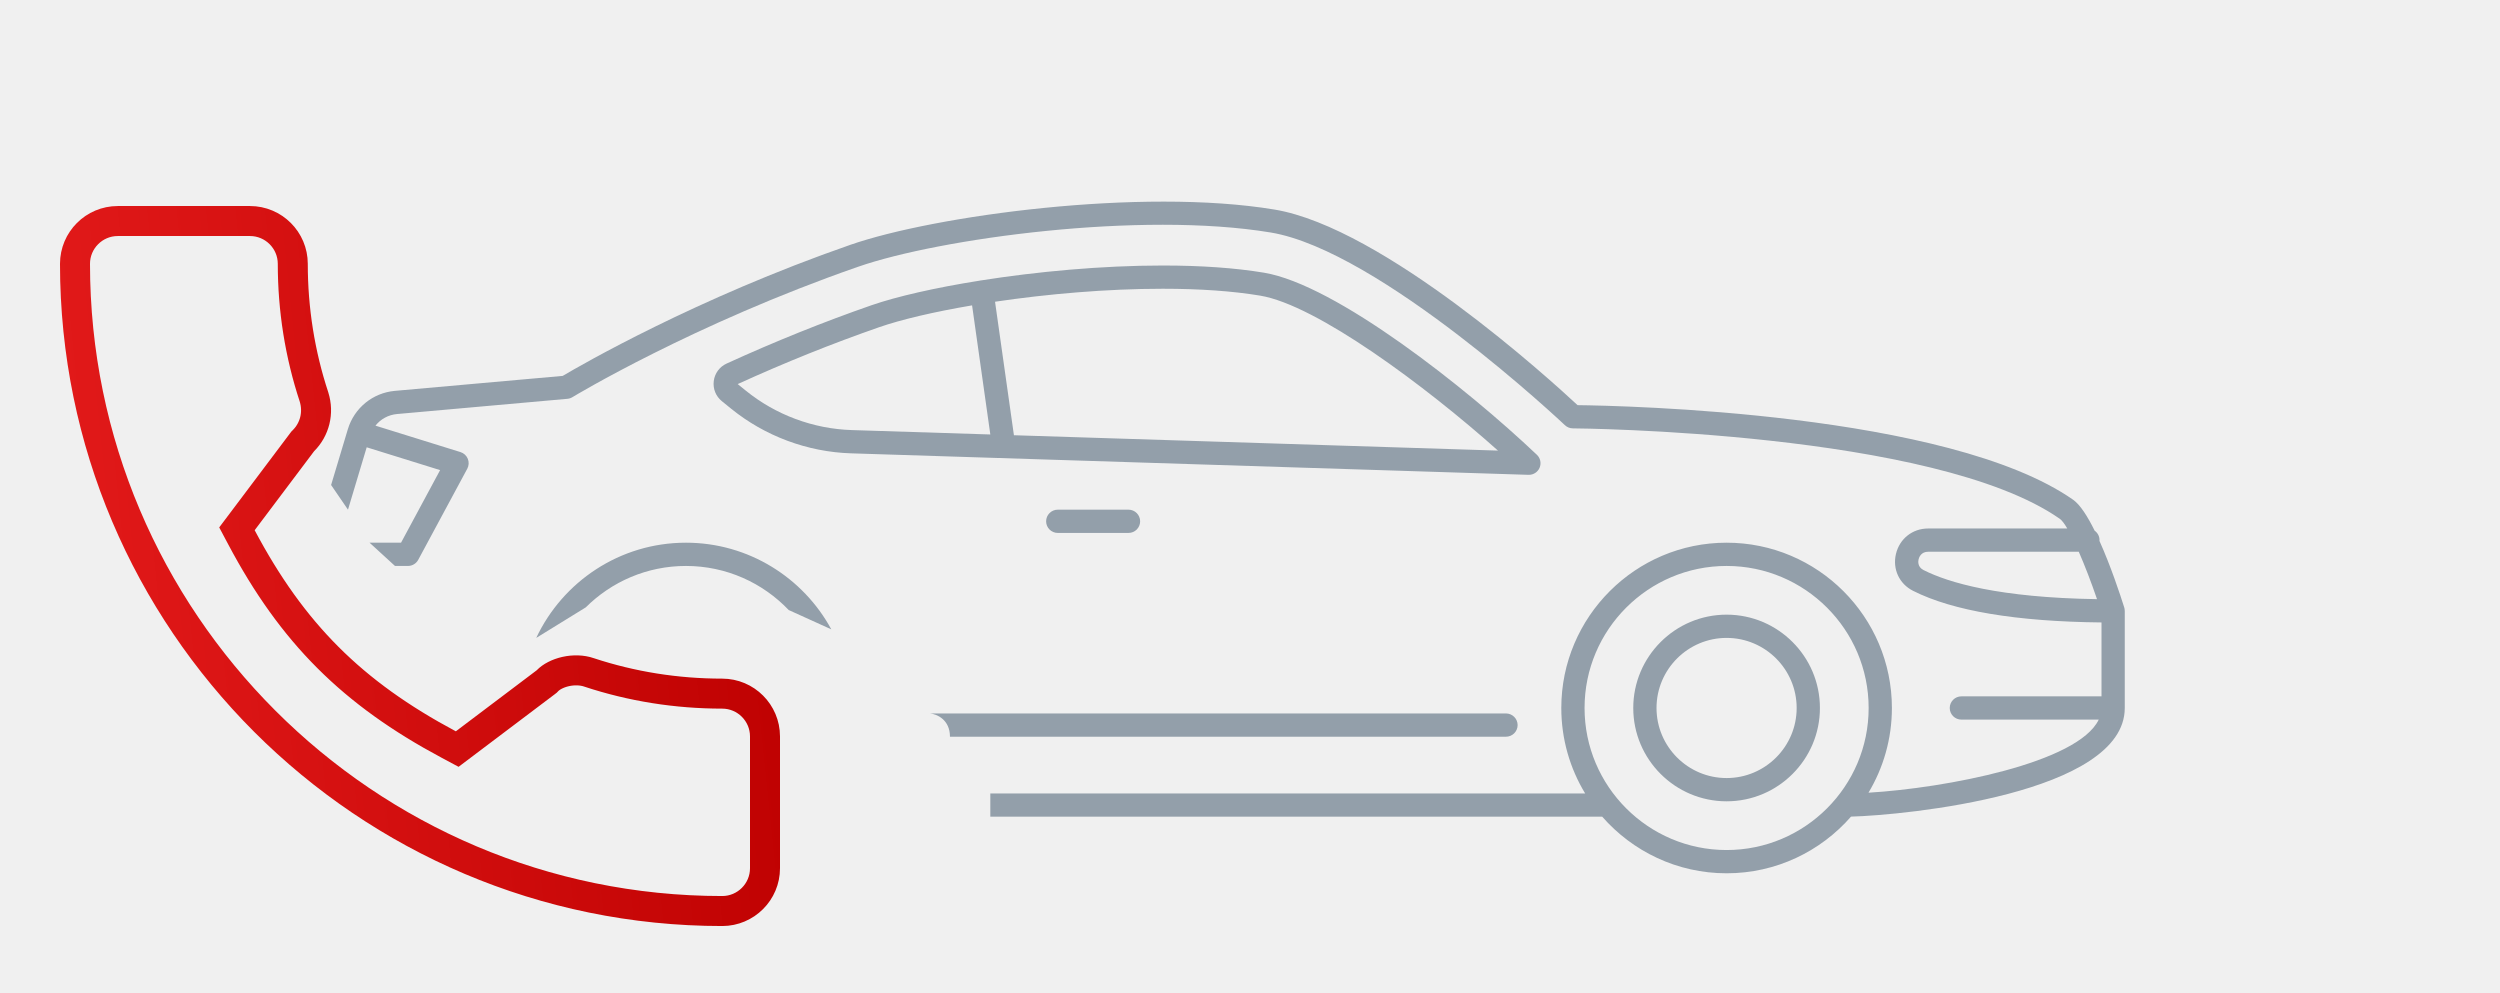
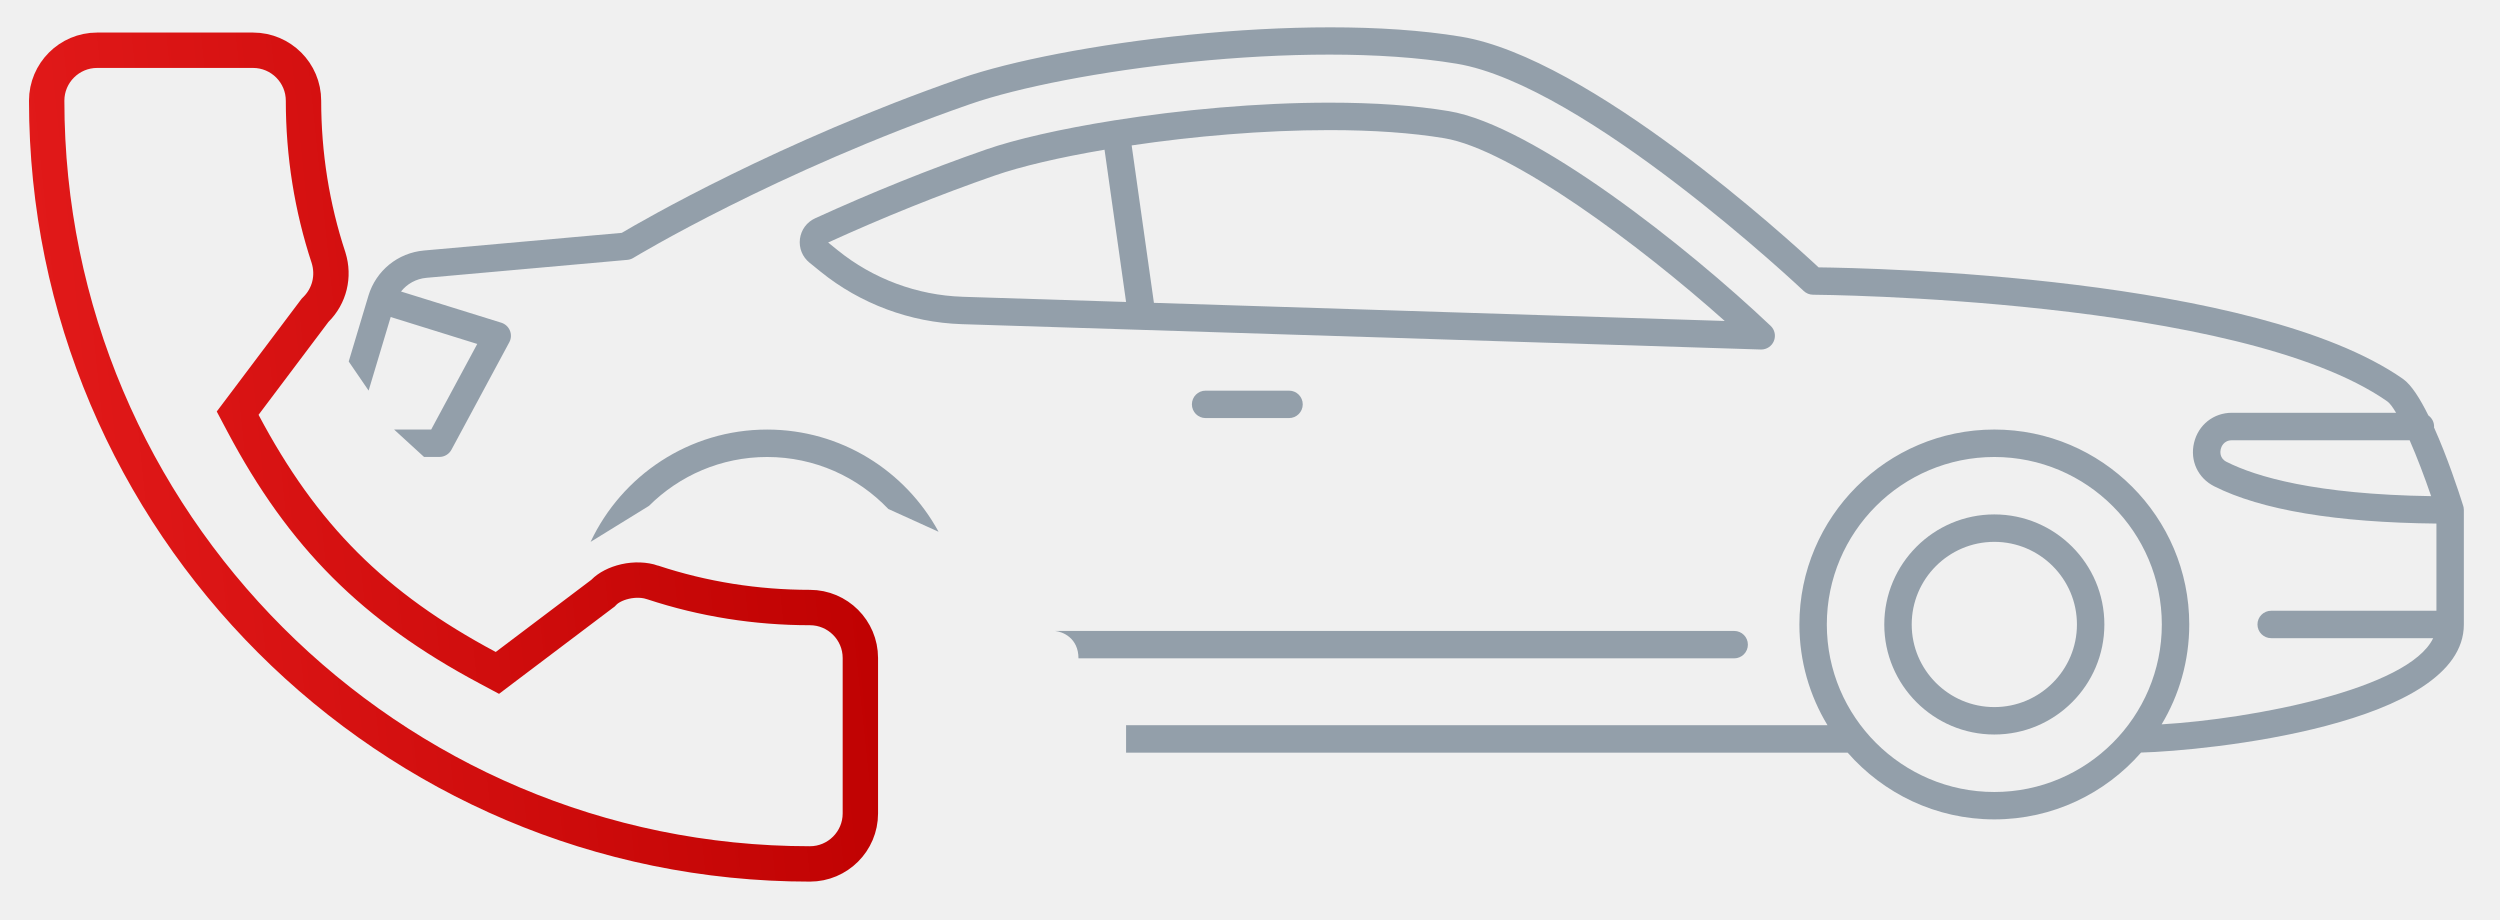
- <svg xmlns="http://www.w3.org/2000/svg" width="126" height="50" viewBox="0 60 125 1" fill="none">
-   <g clip-path="url(#clip0_1505_60971)">
-     <path fill-rule="evenodd" clip-rule="evenodd" d="M17.39 57.166L17.391 57.162L17.392 57.16L17.393 57.157C17.716 56.092 18.64 55.34 19.749 55.241L28.136 54.493C29.023 53.967 34.787 50.628 42.519 47.939C46.711 46.48 57.056 45.069 63.723 46.176C69.17 47.08 77.549 54.718 78.879 55.956C81.109 55.982 97.415 56.322 103.656 60.686C104.009 60.932 104.382 61.522 104.733 62.233C104.88 62.339 104.976 62.51 104.976 62.704C104.976 62.717 104.973 62.729 104.972 62.742C105.537 63.997 106.015 65.446 106.211 66.068C106.215 66.08 106.217 66.093 106.22 66.105C106.223 66.116 106.226 66.127 106.228 66.139C106.234 66.173 106.238 66.208 106.238 66.243V71.098C106.238 75.377 95.26 76.459 92.552 76.529C91.036 78.264 88.809 79.363 86.33 79.363C83.852 79.363 81.627 78.265 80.111 76.533H49.516V75.37H79.257C78.501 74.122 78.065 72.66 78.065 71.098C78.065 66.54 81.773 62.833 86.33 62.833C90.887 62.833 94.595 66.54 94.595 71.098C94.595 72.645 94.167 74.093 93.424 75.333C97.244 75.107 103.902 73.846 104.937 71.679H98.069C97.748 71.679 97.487 71.419 97.487 71.098C97.487 70.777 97.748 70.516 98.069 70.516H105.075V66.821C100.818 66.776 97.648 66.246 95.652 65.239C94.962 64.891 94.618 64.15 94.798 63.395C94.979 62.634 95.625 62.123 96.405 62.123H103.364C103.221 61.881 103.094 61.711 102.99 61.639C96.723 57.258 78.824 57.118 78.644 57.117C78.496 57.117 78.354 57.06 78.246 56.958C78.154 56.871 68.989 48.229 63.533 47.323C57.044 46.245 46.979 47.619 42.901 49.038C34.65 51.908 28.682 55.52 28.622 55.556C28.546 55.603 28.46 55.631 28.372 55.639L19.853 56.4C19.417 56.439 19.032 56.653 18.773 56.981L23.025 58.303C23.19 58.355 23.325 58.478 23.39 58.639C23.456 58.8 23.446 58.981 23.364 59.134L20.911 63.69C20.81 63.878 20.613 63.996 20.399 63.996H19.749L18.478 62.833H20.052L22.005 59.204L18.335 58.063L17.399 61.182L16.555 59.948L17.39 57.166ZM96.405 63.286H103.939C104.245 63.985 104.567 64.825 104.851 65.656C99.944 65.581 97.43 64.834 96.176 64.201C95.866 64.045 95.909 63.751 95.929 63.665C95.95 63.576 96.047 63.286 96.405 63.286ZM93.432 71.098C93.432 75.014 90.246 78.2 86.33 78.2C82.414 78.2 79.228 75.014 79.228 71.098C79.228 67.182 82.414 63.996 86.33 63.996C90.246 63.996 93.432 67.182 93.432 71.098Z" fill="#939FAA" />
-     <path d="M26.812 67.594C28.133 64.784 30.991 62.833 34.297 62.833C37.432 62.833 40.166 64.588 41.566 67.167C40.804 66.826 39.828 66.38 39.435 66.2C38.141 64.843 36.316 63.996 34.297 63.996C32.344 63.996 30.572 64.788 29.287 66.068L26.812 67.594Z" fill="#939FAA" />
-     <path fill-rule="evenodd" clip-rule="evenodd" d="M86.33 66.431C88.903 66.431 90.996 68.525 90.996 71.098C90.996 73.671 88.903 75.764 86.33 75.764C83.757 75.764 81.663 73.671 81.663 71.098C81.663 68.525 83.757 66.431 86.33 66.431ZM89.833 71.098C89.833 73.029 88.262 74.601 86.33 74.601C84.398 74.601 82.826 73.029 82.826 71.098C82.826 69.166 84.398 67.594 86.33 67.594C88.262 67.594 89.833 69.166 89.833 71.098Z" fill="#939FAA" />
-     <path fill-rule="evenodd" clip-rule="evenodd" d="M43.57 50.962C41.174 51.795 38.739 52.776 36.333 53.875C35.978 54.037 35.737 54.364 35.688 54.75C35.639 55.135 35.79 55.511 36.092 55.756L36.555 56.132C38.245 57.503 40.372 58.296 42.546 58.365L76.426 59.44C76.432 59.44 76.438 59.44 76.444 59.44C76.678 59.44 76.89 59.3 76.981 59.083C77.074 58.86 77.019 58.603 76.844 58.437C73.331 55.105 66.797 49.931 63.199 49.333C61.763 49.094 60.059 48.974 58.137 48.974C55.079 48.974 51.817 49.282 49.033 49.722C49.032 49.722 49.032 49.722 49.031 49.722L49.025 49.722C49.021 49.722 49.018 49.722 49.015 49.723C49.01 49.724 49.006 49.725 49.002 49.726C49 49.726 48.999 49.727 48.998 49.727C48.995 49.728 48.993 49.728 48.991 49.729C46.749 50.085 44.822 50.527 43.57 50.962ZM58.137 50.136C59.996 50.136 61.635 50.252 63.008 50.48C65.832 50.949 71.27 54.99 74.898 58.228L50.696 57.46L49.752 50.785C52.349 50.4 55.328 50.136 58.137 50.136ZM42.583 57.202C40.661 57.141 38.781 56.441 37.288 55.229L36.885 54.902C39.236 53.83 41.614 52.874 43.952 52.061C45.048 51.679 46.685 51.293 48.604 50.967L49.516 57.422L42.583 57.202ZM57.007 61.764C57.007 62.085 56.747 62.345 56.426 62.345H52.888C52.567 62.345 52.306 62.085 52.306 61.764C52.306 61.443 52.567 61.182 52.888 61.182H56.426C56.747 61.182 57.007 61.443 57.007 61.764Z" fill="#939FAA" />
-     <path d="M75.299 72.534C75.62 72.534 75.881 72.274 75.881 71.953C75.881 71.632 75.62 71.371 75.299 71.371H46.498C46.832 71.4 47.498 71.674 47.498 72.534H75.299Z" fill="#939FAA" />
-     <path d="M29.45 69.317L29.45 69.317L29.457 69.32C31.585 70.023 33.829 70.38 36.111 70.38C37.29 70.38 38.25 71.34 38.25 72.519V79.111C38.25 80.29 37.29 81.25 36.111 81.25C18.268 81.25 3.75 66.732 3.75 48.889C3.75 47.71 4.71 46.75 5.889 46.75H12.5C13.678 46.75 14.639 47.71 14.639 48.889V48.889C14.639 51.171 14.996 53.411 15.701 55.548C15.947 56.337 15.739 57.167 15.169 57.736L15.132 57.773L15.1 57.816L12.134 61.758L11.847 62.139L12.071 62.561C14.613 67.353 17.613 70.351 22.438 72.926L22.86 73.152L23.243 72.863L27.291 69.808L27.336 69.773L27.376 69.732C27.559 69.544 27.879 69.366 28.283 69.275C28.681 69.186 29.098 69.197 29.45 69.317Z" stroke="url(#paint0_linear_1505_60971)" stroke-width="1.5" />
+ <svg xmlns="http://www.w3.org/2000/svg" id="ecmdukrTJpq1" viewBox="0 60 106 39" shape-rendering="geometricPrecision" text-rendering="geometricPrecision">
+   <defs>
+     <linearGradient id="ecmdukrTJpq9-stroke" x1="3" y1="82" x2="42.332" y2="77.891" spreadMethod="pad" gradientUnits="userSpaceOnUse" gradientTransform="translate(0 0)">
+       <stop id="ecmdukrTJpq9-stroke-0" offset="0%" stop-color="#e41b1b" />
+       <stop id="ecmdukrTJpq9-stroke-1" offset="100%" stop-color="#bd0000" />
+     </linearGradient>
+   </defs>
+   <g transform="translate(-1.770631 15.38039)" clip-path="url(#ecmdukrTJpq10)">
+     <g>
+       <path d="M17.39,57.166l.001-.004 0-.002.001-.003c.323-1.065,1.247-1.817,2.357-1.916l8.386-.749c.888-.526,6.652-3.864,14.383-6.554c4.193-1.458,14.537-2.87,21.205-1.763c5.447.904,13.826,8.542,15.156,9.781c2.23.026,18.536.366,24.777,4.729.353.246.726.836,1.077,1.548.147.106.243.277.243.471c0,.013-.003.025-.004.037.565,1.256,1.043,2.705,1.239,3.327.004.012.006.024.009.036.003.011.006.022.008.034.006.035.01.069.01.105v4.854c0,4.28-10.978,5.362-13.686,5.431-1.516,1.735-3.743,2.834-6.222,2.834-2.478,0-4.702-1.097-6.219-2.83h-30.595v-1.163h29.741c-.756-1.248-1.192-2.71-1.192-4.272c0-4.557,3.708-8.265,8.265-8.265s8.265,3.708,8.265,8.265c0,1.547-.428,2.996-1.171,4.235c3.82-.226,10.478-1.486,11.513-3.654h-6.868c-.321,0-.582-.26-.582-.581s.26-.582.582-.582h7.006v-3.696c-4.257-.044-7.427-.575-9.423-1.581-.691-.348-1.034-1.089-.854-1.844.181-.761.827-1.273,1.607-1.273h6.959c-.143-.242-.27-.412-.374-.484-6.267-4.381-24.166-4.521-24.346-4.521-.148-.001-.29-.058-.397-.16-.092-.087-9.257-8.729-14.714-9.635-6.489-1.077-16.554.296-20.632,1.715-8.251,2.87-14.219,6.483-14.278,6.519-.076.046-.162.075-.251.083l-8.519.761c-.435.039-.821.254-1.079.581l4.251,1.322c.166.052.3.175.366.335s.056.343-.026.495l-2.453,4.556c-.101.188-.298.306-.512.306h-.65l-1.271-1.163h1.574l1.953-3.628-3.67-1.142-.936,3.12-.844-1.234.834-2.782Zm79.015,6.12h7.534c.306.699.628,1.54.912,2.37-4.907-.074-7.421-.822-8.675-1.454-.31-.157-.267-.45-.247-.536.021-.089.118-.379.476-.379Zm-2.973,7.812c0,3.916-3.186,7.102-7.102,7.102s-7.102-3.186-7.102-7.102c0-3.916,3.186-7.102,7.102-7.102s7.102,3.186,7.102,7.102Z" clip-rule="evenodd" fill="#939faa" fill-rule="evenodd" />
+       <path d="M26.812,67.594c1.321-2.811,4.179-4.761,7.485-4.761c3.135,0,5.869,1.755,7.269,4.334-.762-.342-1.738-.787-2.131-.967-1.294-1.357-3.119-2.204-5.138-2.204-1.953,0-3.724.792-5.01,2.073l-2.475,1.526Z" fill="#939faa" />
+       <path d="M86.33,66.431c2.573,0,4.666,2.093,4.666,4.666c0,2.573-2.093,4.666-4.666,4.666s-4.666-2.093-4.666-4.666c0-2.573,2.093-4.666,4.666-4.666Zm3.503,4.666c0,1.932-1.572,3.503-3.503,3.503-1.932,0-3.503-1.572-3.503-3.503c0-1.932,1.572-3.503,3.503-3.503c1.932,0,3.503,1.572,3.503,3.503Z" clip-rule="evenodd" fill="#939faa" fill-rule="evenodd" />
+       <path d="M43.57,50.962c-2.396.833-4.831,1.814-7.238,2.913-.354.162-.595.489-.644.875-.049.385.102.761.404,1.006l.464.376c1.689,1.371,3.817,2.163,5.991,2.232l33.88,1.075c.006 0.0.012 0.0.019 0.0.234,0,.446-.141.536-.358.093-.223.039-.48-.137-.646-3.513-3.332-10.047-8.506-13.645-9.104-1.436-.239-3.139-.359-5.062-.359-3.058,0-6.32.308-9.104.749-.001 0-.002 0-.003 0l-.006 0c-.003,0-.006,0-.01.001-.005.001-.009.002-.013.003-.001 0-.003.001-.004.001-.002.001-.005.001-.007.002-2.242.356-4.169.798-5.42,1.233Zm14.567-.826c1.859,0,3.498.116,4.872.344c2.824.469,8.261,4.509,11.89,7.748l-24.202-.768-.944-6.675c2.597-.385,5.575-.649,8.384-.649ZM42.583,57.202c-1.922-.061-3.802-.762-5.295-1.973l-.404-.327c2.351-1.072,4.729-2.028,7.068-2.841c1.096-.381,2.733-.768,4.651-1.093l.913,6.455-6.933-.22ZM57.007,61.764c0,.321-.26.582-.581.582h-3.538c-.321,0-.581-.26-.581-.582s.26-.581.581-.581h3.538c.321,0,.581.26.581.581Z" clip-rule="evenodd" fill="#939faa" fill-rule="evenodd" />
+       <path d="M75.299,72.534c.321,0,.582-.26.582-.582s-.26-.581-.582-.581h-28.801c.333.029,1,.302,1,1.163h27.801Z" fill="#939faa" />
+       <path d="M29.45,69.317v0l.007.002c2.128.703,4.372,1.06,6.654,1.06c1.179,0,2.139.96,2.139,2.139v6.593c0,1.179-.96,2.139-2.139,2.139C18.268,81.25,3.75,66.732,3.75,48.889c0-1.179.96-2.139,2.139-2.139h6.611c1.179,0,2.139.96,2.139,2.139v0c0,2.282.357,4.522,1.062,6.659.246.789.038,1.619-.532,2.188l-.037.037-.032.042-2.966,3.942-.287.381.223.421c2.542,4.792,5.542,7.79,10.367,10.366l.423.226.382-.289l4.048-3.056.046-.034.04-.041c.183-.188.503-.366.907-.457.398-.089.816-.078,1.167.042Z" fill="none" stroke="url(#ecmdukrTJpq9-stroke)" stroke-width="1.5" />
+     </g>
+     <clipPath id="ecmdukrTJpq10">
+       <rect width="125" height="125" rx="0" ry="0" transform="matrix(-1 0 0 1 125.5 0)" fill="#fff" />
+     </clipPath>
  </g>
-   <defs>
-     <linearGradient id="paint0_linear_1505_60971" x1="3" y1="82" x2="42.332" y2="77.891" gradientUnits="userSpaceOnUse">
-       <stop stop-color="#E41B1B" />
-       <stop offset="1" stop-color="#BD0000" />
-     </linearGradient>
-     <clipPath id="clip0_1505_60971">
-       <rect width="125" height="125" fill="white" transform="matrix(-1 0 0 1 125.5 0)" />
-     </clipPath>
-   </defs>
</svg>
